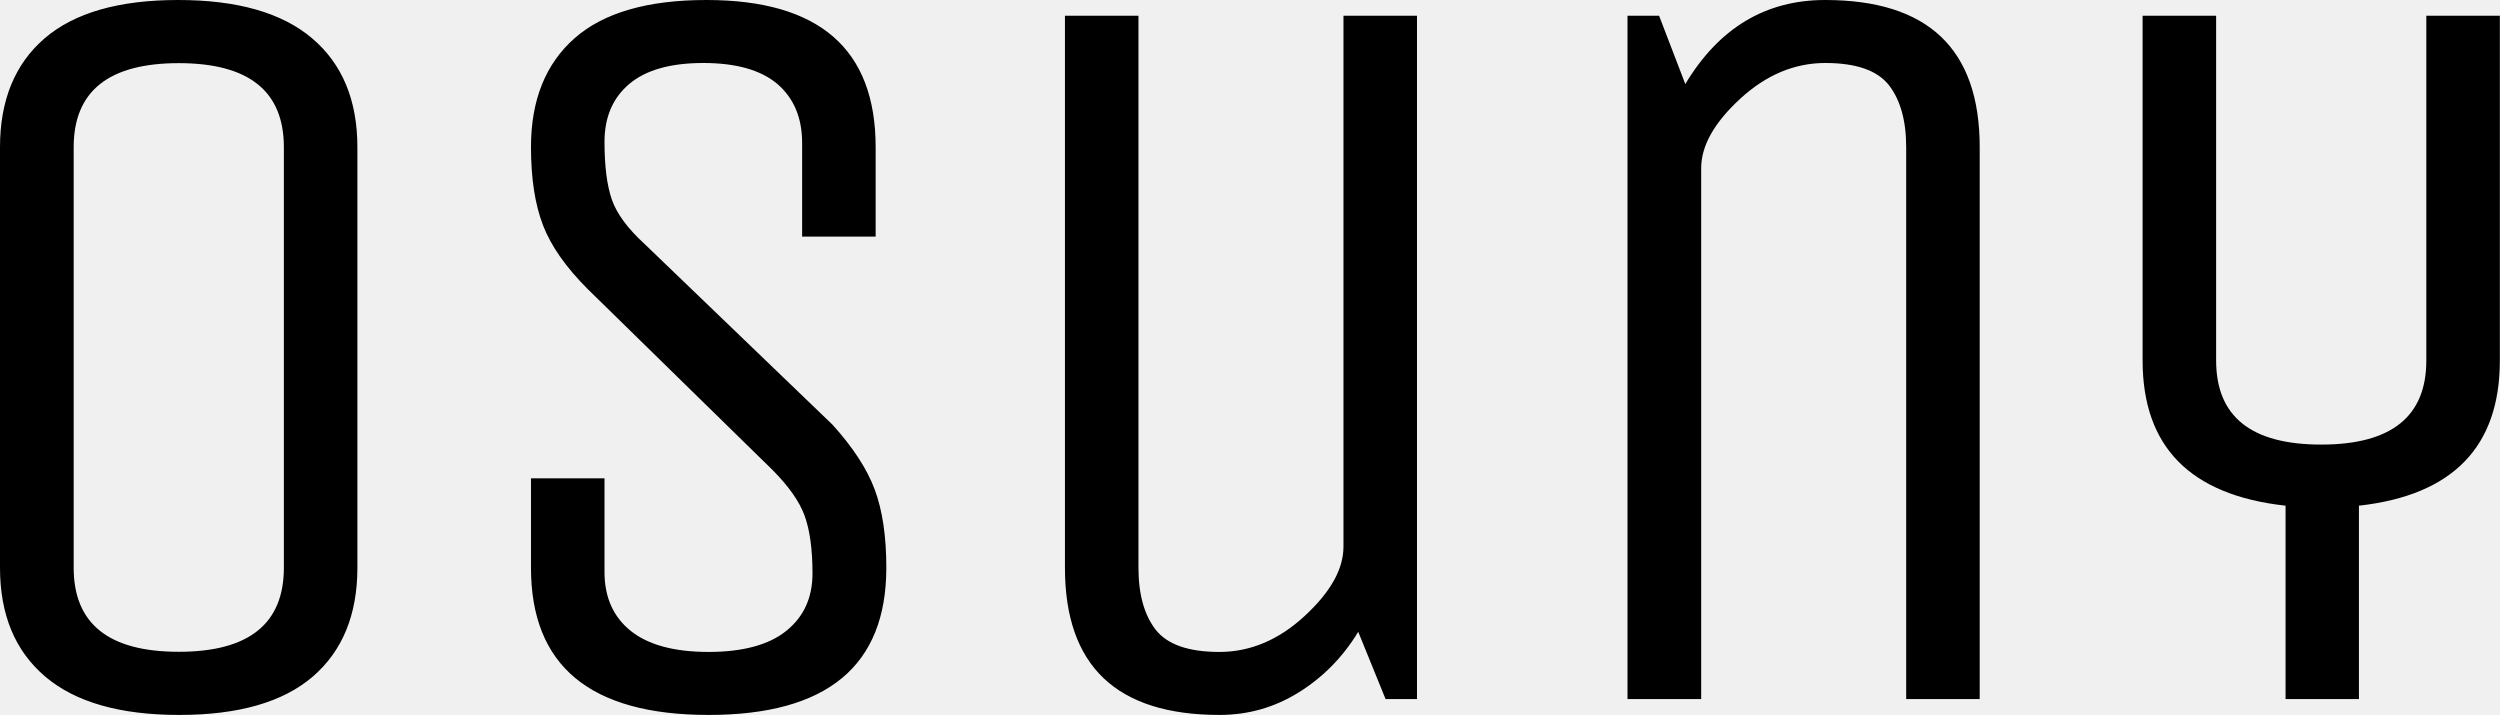
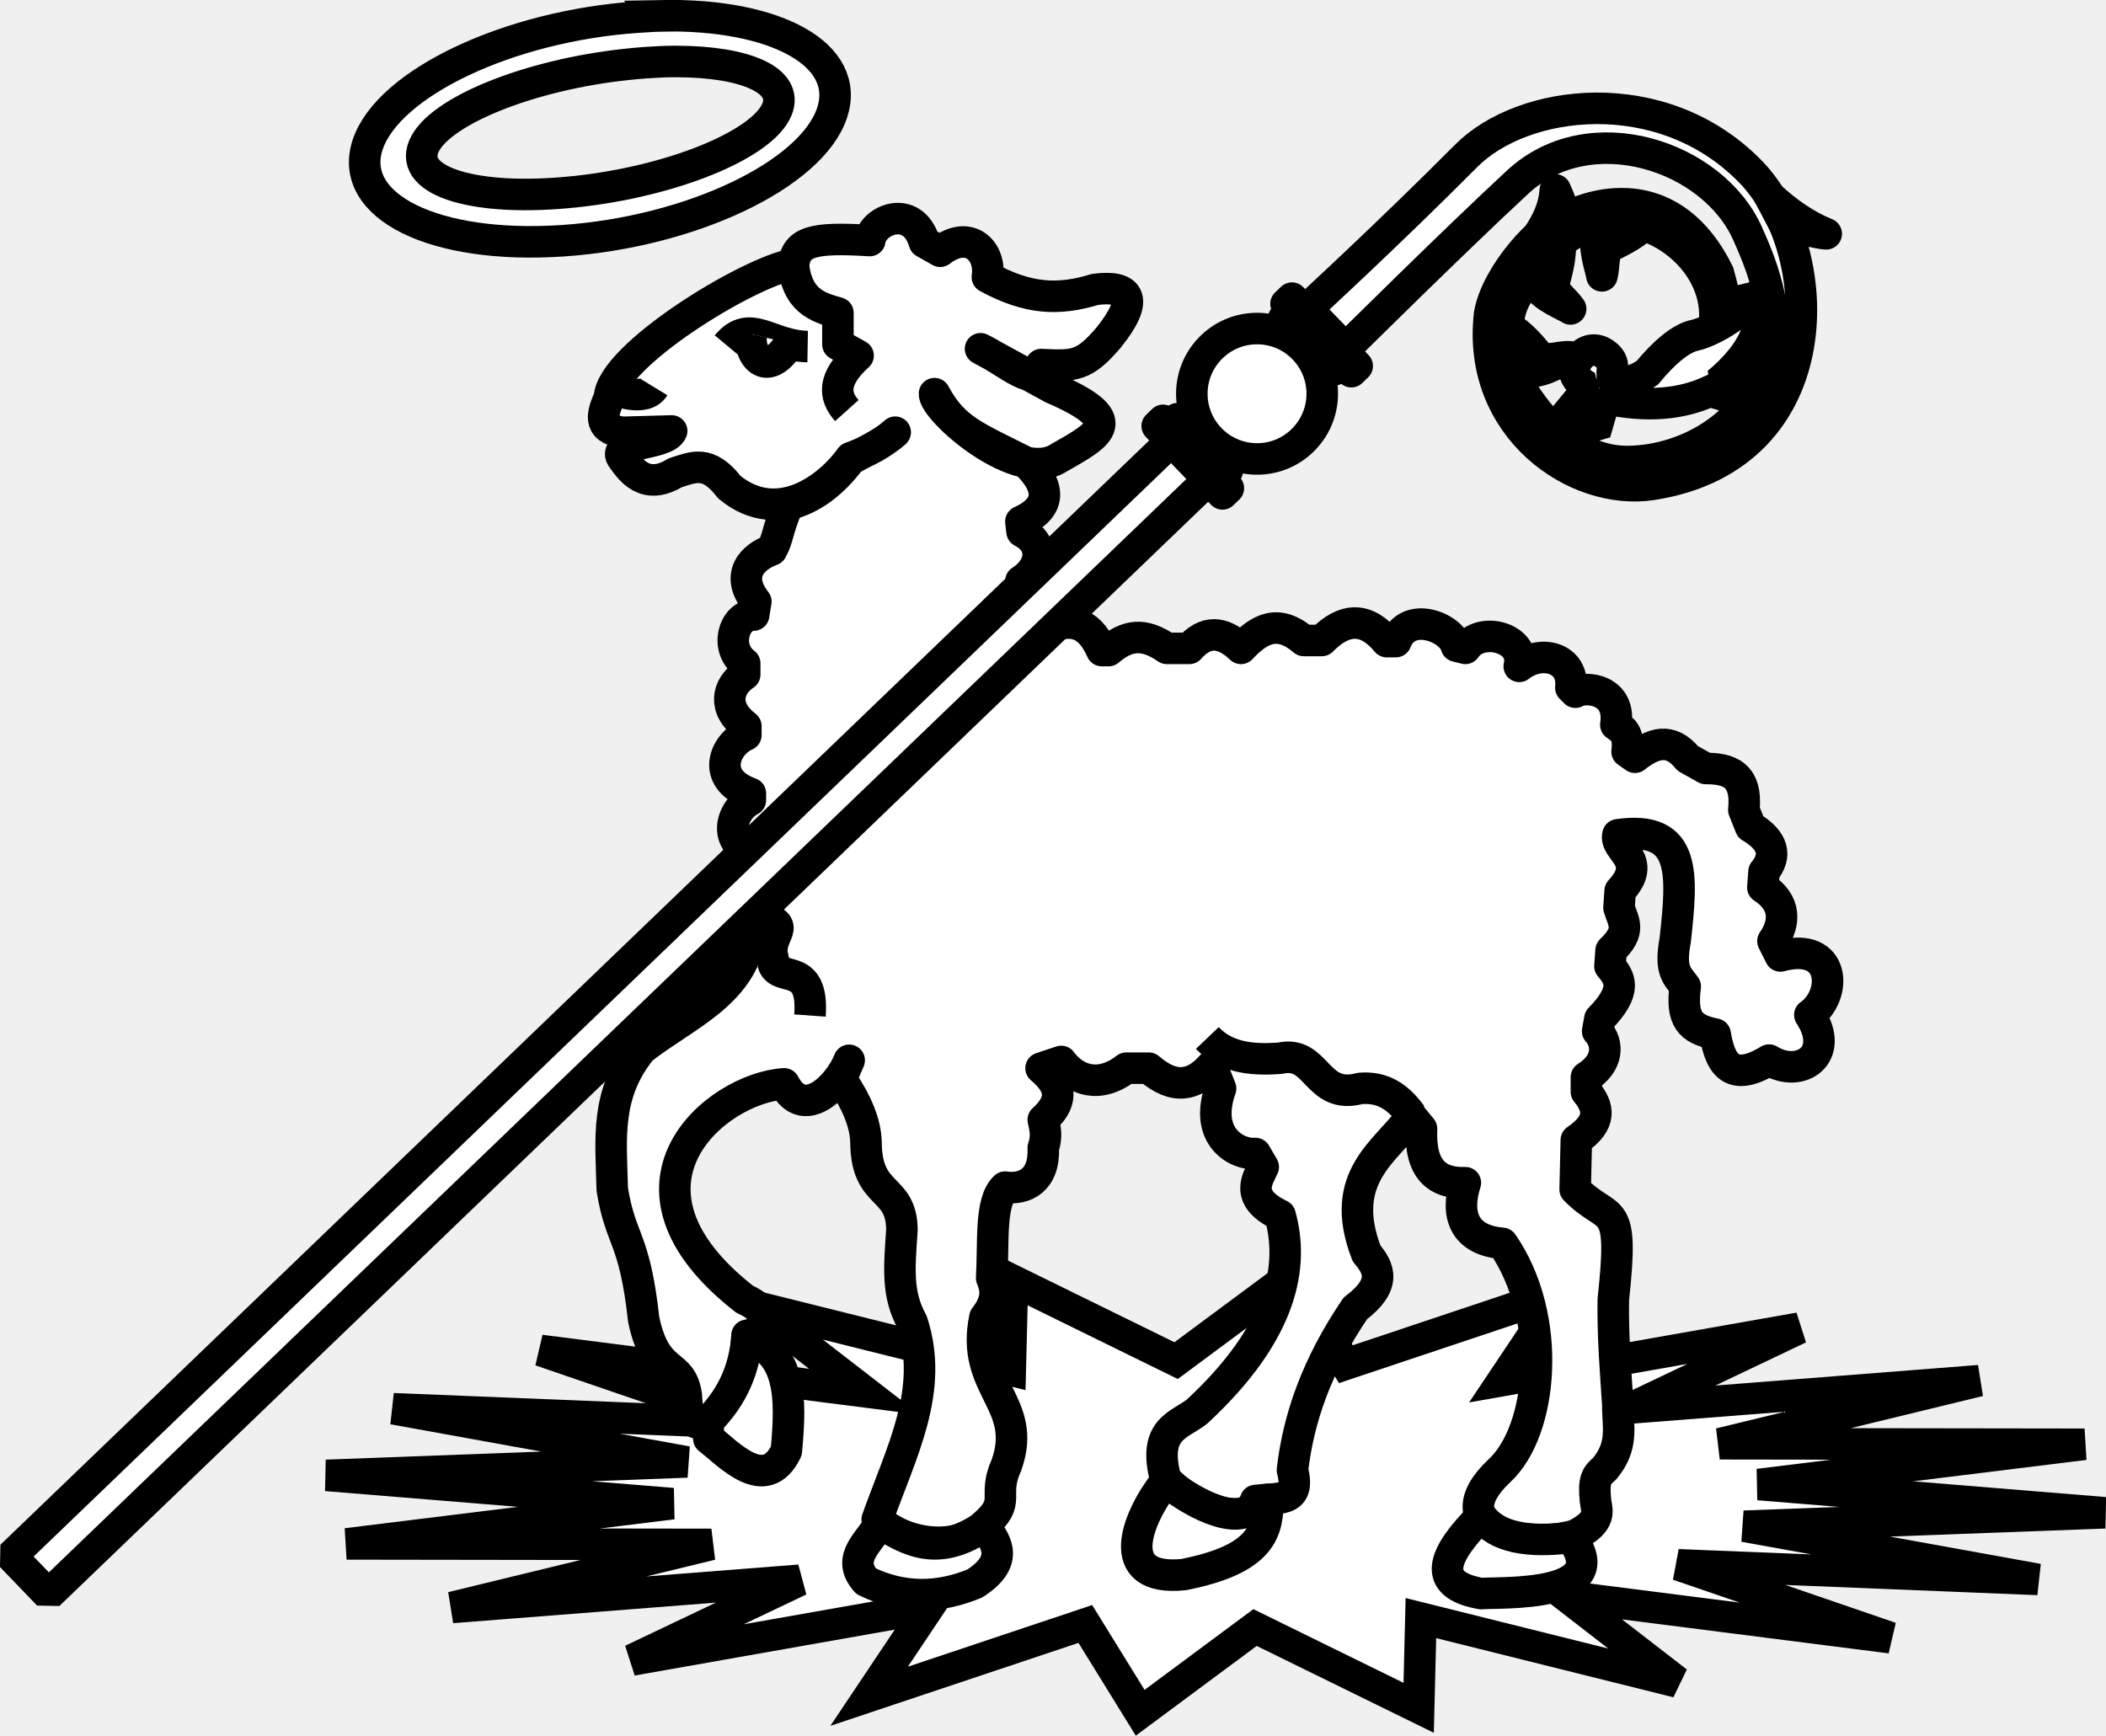
- <svg xmlns="http://www.w3.org/2000/svg" version="1.2" baseProfile="tiny" width="1591.4" height="455.1" overflow="visible" xml:space="preserve">
-   <switch>
+ <svg xmlns="http://www.w3.org/2000/svg" id="Mode_Isolation" data-name="Mode Isolation" viewBox="0 0 200.39 165.19">
+   <defs>
+     <style>
+       .cls-1 {
+         stroke-width: 3px;
+       }
+ 
+       .cls-1, .cls-2, .cls-3, .cls-4, .cls-5 {
+         fill: #fff;
+         stroke: #000;
+       }
+ 
+       .cls-1, .cls-2, .cls-5 {
+         stroke-linejoin: round;
+       }
+ 
+       .cls-1, .cls-3, .cls-5 {
+         fill-rule: evenodd;
+       }
+ 
+       .cls-2 {
+         stroke-linecap: square;
+       }
+ 
+       .cls-2, .cls-3, .cls-5 {
+         stroke-width: 3px;
+       }
+ 
+       .cls-3 {
+         stroke-miterlimit: 1.3;
+       }
+ 
+       .cls-4 {
+         stroke-linecap: round;
+         stroke-width: 3px;
+       }
+     </style>
+   </defs>
+   <path class="cls-4" d="m165.96,145.24l27.96,5.06-34.25-1.39,20.23,6.94-30.83-3.93,10.52,8.14-24.39-6.08-.21,8.54-15.57-7.64-10.93,8.11-5.22-8.45-20.57,6.88,5.64-8.43-28.21,4.98,15.95-7.59-33.08,2.59,24.69-6-34.71-.05,31.02-3.83-32.95-2.69,34.32-1.28-27.96-5.06,34.25,1.39-20.23-6.94,30.83,3.93-10.52-8.14,24.39,6.08.21-8.54,15.57,7.64,10.93-8.11,5.22,8.45,20.57-6.88-5.64,8.43,28.21-4.98-15.95,7.59,33.08-2.59-24.69,6,34.71.05-31.02,3.83,32.95,2.69-34.32,1.28Z" />
+   <path class="cls-4" d="m62.93,1.51c-.75.01-1.5.08-2.25.12-12.21.82-23.71,6.24-25.69,12.12-1.97,5.88,6.32,9.98,18.53,9.16h.03c12.2-.83,23.65-6.28,25.62-12.16,1.85-5.52-5.29-9.46-16.25-9.25Zm1.41,4.34c6.64.01,10.72,1.81,9.59,4.56-1.37,3.35-9.97,6.86-19.25,7.84h-.03c-9.29.98-15.72-.93-14.34-4.28,1.37-3.36,10.03-6.86,19.31-7.84.57-.06,1.15-.12,1.72-.16,1.04-.07,2.05-.13,3-.12Z" />
+   <g>
+     <path class="cls-1" d="m85.18,41.13c-1.26,1.11-2.69,1.87-4.23,2.42-1.84,2.59-6.75,6.76-11.55,2.81-2.03-2.64-3.42-1.91-5.15-1.37-2.87,1.75-4.25-.31-4.99-1.33-1.31-1.6,4.1-1.28,4.65-2.65l-4.71.13c-2.43-.37-1.84-1.84-1.21-3.32.21-3.97,13.08-11.88,17.52-12.69.31-2.16,1.86-2.57,7.25-2.24.28-2.01,4.1-3.53,5.2.17l1.5.85c2.74-2.13,4.87-.04,4.49,2.46,3.85,2.09,6.73,2.25,10.25,1.17,3.38-.43,4.22.94,1.28,4.59-2.32,2.72-3.21,2.72-6.41,2.56-.26,2.6-3.21-.28-5.77-1.5l6.84,3.74c7.03,3.03,4.71,4.33.64,6.62-3.87,2.62-11.97-4.56-11.86-6.09,1.84,3.42,3.8,4.06,8.66,6.51,2.67,2.53,2.24,4.45-.44,5.66l.11.96c2.13,1.1,2,3.34-.11,4.7,1.39.73,3.01,1.82,1.5,4.27l.43.53c3.24-1.75,4.79-.38,5.77,1.82h.64c1.71-1.46,3.31-1.77,5.55-.21h2.14c1.5-1.71,3.13-1.71,4.91,0,1.67-1.78,3.47-2.91,5.98-.75h1.71c2.21-2.25,4.27-2.21,6.19.11h.85c1.16-3.01,5.29-1.38,5.77.43l.85.21c1.46-2.2,5.8-.99,5.13,1.71,2.16-1.69,5.21-.76,4.91,2.03l.43.43c1.02-.62,4.36-.25,3.85,3.1.6.44,1.29.75,1.07,2.56l.75.53c1.67-1.32,3.35-1.96,5.02.11l1.71.96c2.2,0,3.97.57,3.63,3.95l.64,1.6c2.14,1.28,2.56,2.71,1.28,4.27l-.11,1.5c2.22,1.44,2.15,3.38.96,5.11l.71,1.41c5.3-1.44,5.45,3.76,2.8,5.61,2.5,3.8-.89,6.14-3.88,4.3-3.79,2.32-4.69.08-5.13-2.47-2.42-.49-3.24-1.44-2.85-4.54-.76-1.04-1.5-1.47-.95-4.4.68-6.26,1.12-10.97-5.45-10.03-.38,1.46,2.97,2.39.21,5.34l-.11,1.6c.41,1.35,1.23,2.19-.75,4.06l-.11,1.5c.92,1.1,1.74,2.25-.96,5.02l-.21,1.17c1.03,1.14,1.07,3.03-1.07,4.38v1.39c1.16,1.42,1.55,2.89-.96,4.59l-.11,4.7c3.27,3.35,4.7.71,3.63,10.47-.06,3.5.22,6.83.43,10.04-.03,1.97.61,3.85-1.28,6.09-.77.63-1.04,1.08-.85,2.99.11.96.71,1.98-1.92,3.31-5.08,1.48-12.9-.73-7.26-6.09,4.18-3.79,5.19-14.65.32-21.68-3.66-.31-4.48-2.73-3.52-5.77-2.67.08-4.34-1.23-4.17-5.13l-.96-1.17c-2.35,3.3-7.09,5.72-4.27,13.03,1.22,1.43,1.93,2.96-1.07,5.23-3.69,5.44-5.42,10.51-5.98,15.38.85,3.31-1.55,2.47-3.42,2.99-.89,2.36-5.77.98-8.65-2.14-1.27-4.81,1.31-5.08,2.99-6.41,8.3-7.69,9.21-14,7.9-18.69-3.52-1.69-2.05-3.55-1.6-4.59l-.75-1.28c-1.64.15-4.97-1.51-3.31-6.19l-.85-2.14c-1.62,1.83-3.51,2.36-5.98.21h-2.14c-2.57,1.99-4.89,1.14-6.19-.64l-1.92.64c1.47,1.27,2.57,2.79.21,4.91.18.8.37,1.59,0,2.67.13,3.11-1.78,4.01-3.63,3.74-1.47,1.37-1.08,5.19-1.28,8.65.43,1.02.61,2.16-.64,3.74-1.44,6.74,4.19,8.13,2.03,14.1-1.37,3.03.6,3.34-2.16,5.74-2.22,2.31-7.2,2.03-10.12-.61,2.3-6.47,5.46-12.29,3.31-18.8-1.45-2.64-1.21-5.06-.96-8.76-.04-4.3-3.38-2.96-3.42-8.33-.04-1.85-.91-3.86-2.37-6l.77-1.8c-.96,2.44-4.31,5.86-6.19,2.24-6.51.42-17.62,9.69-3.74,20.51,2.38,1.02,2.64,2.97.21,3.42-.17,4.25-1.87,6.07-3.42,8.12-1.5.78-2.28,0-2.35-2.35-.46-3.45-2.88-1.69-4.06-7.26-.88-7.98-2.19-7.41-2.99-12.39-.13-4.89-.67-9.09,2.78-13.35,4.03-3.16,9.4-5.19,10.36-10.68.02.1,1.42-1.9,2.24,2.46-.95-2.69,1.9-3.35-.85-4.27-1.65.12-2.62-2.8-.32-4.38l-.11-1.6c-3.87-.81-2.84-4.26-.96-5.23v-.64c-3.81-1.37-2.46-4.67-.43-5.55v-.85c-2.24-1.7-1.8-3.77-.11-4.91v-1.07c-1.96-1.45-1.02-4.6.85-4.59l.21-1.28c-1.99-2.55-.33-4.24,1.5-4.91.67-1.22.46-1.67,1.56-4.31,2.28-.55,4.24-2.04,5.95-4.3,1.11-.66,2.91-1.4,4.23-2.57h0Z" />
+     <path class="cls-1" d="m75.46,24.97c.33,3.62,2.27,4.26,4.27,4.81v2.99l1.92,1.07c-2.46,2.23-2.3,3.86-1.07,5.23" />
+     <path class="cls-1" d="m76.85,32.98c-3.58-.06-5.48-2.77-7.69-.11" />
+     <path class="cls-1" d="m71.51,31.81c-.38,1.73,1.33,4.5,3.63.85" />
+     <path class="cls-1" d="m62.22,36.83c-.39.64-1.21.86-2.46.64l.32-.21" />
+     <path class="cls-1" d="m77.07,96.64c.38-5.28-3.07-3.06-3.52-5.02" />
+     <path class="cls-1" d="m114.88,98.78c1.64,1.72,3.88,2.16,6.94,1.92,3.56-.79,3.38,4,7.58,2.88,1.8-.15,3.39.44,4.91,2.56" />
+     <path class="cls-1" d="m71.08,127.29c4.18,1.47,4.23,5.63,3.74,10.79-2,4.16-5.5.28-7.37-1.17l-.11-1.6c2.52-2.51,3.49-5.22,3.74-8.01h0Z" />
+     <path class="cls-1" d="m83.69,144.92c-.79,1.78-3.31,3.26-1.28,5.55,3.45,1.69,6.91,1.65,10.36.21,3.06-1.99,2.3-3.74.85-5.45-4.43,3.06-7.28,1.34-9.93-.32Z" />
+     <path class="cls-1" d="m110.92,140.97c-2.75,3.47-5.16,9.57,1.71,8.87,7.58-1.5,8.01-4.25,8.01-7.16l-1.17.11c-.93,2.77-5.7.52-8.54-1.82Z" />
+     <path class="cls-1" d="m140.94,144.28c-3.66,3.68-4.85,6.53,0,7.37,1.78-.16,12.95.45,8.54-5.34-4.04.51-7.07.02-8.54-2.03Z" />
+   </g>
+   <g>
+     <path class="cls-3" d="m115.52,45.13L4.61,151.75l-3.53-3.67L112.1,41.35l3.42,3.78Z" />
    <g>
-       <g fill="#000000">
-         <path d="M227.5 93.7v267.7c0 29.9-9.5 53-28.4 69.3-19 16.3-47.3 24.4-85 24.4S48 447 28.8 430.7C9.6 414.4 0 391.3 0 361.4V93.7c0-29.9 9.5-53 28.4-69.3C47.4 8.1 75.7 0 113.4 0s66.1 8.1 85.3 24.4c19.2 16.3 28.8 39.4 28.8 69.3zm-46.8 267.7V93.7c0-35.7-22.3-53.5-66.9-53.5-44.6 0-66.9 17.8-66.9 53.5v267.7c0 35.7 22.3 53.5 66.9 53.5 44.6 0 66.9-17.8 66.9-53.5zM564.2 361.4c0 62.5-37.7 93.7-113.1 93.7-75.4 0-113.1-31.2-113.1-93.7v-56.9h46.8v59.6c0 16.1 5.6 28.6 16.7 37.5 11.1 8.9 27.7 13.4 49.5 13.4 21.9 0 38.4-4.5 49.5-13.4 11.1-8.9 16.7-21.1 16.7-36.5 0-15.4-1.7-27.7-5-36.8-3.3-9.1-10.2-18.8-20.4-29.1L374.1 184c-13.8-13.8-23.3-27.3-28.4-40.5-5.1-13.2-7.7-29.8-7.7-49.9 0-29.9 9.3-53 27.8-69.3C384.2 8.1 412.2 0 449.7 0c71.8 0 107.7 31.2 107.7 93.7v56.9h-46.8V91c0-16.1-5.3-28.5-15.7-37.5-10.5-8.9-26.2-13.4-47.2-13.4-21 0-36.7 4.5-47.2 13.4s-15.7 21.2-15.7 36.8c0 15.6 1.6 27.9 4.7 36.8 3.1 8.9 10 18.3 20.7 28.1L530 270.4c12.9 14.3 21.9 28 26.8 41.2 4.9 13.1 7.4 29.7 7.4 49.8zM677.9 361.4V10h46.8v351.4c0 17 3.7 30.1 11 39.5 7.4 9.4 20.9 14.1 40.5 14.1s37.7-7.6 54.2-22.8c16.5-15.2 24.8-29.9 24.8-44.2V10H902v435h-20l-17.4-42.8c-9.8 16.1-22.4 28.9-37.8 38.5-15.4 9.6-32.2 14.4-50.5 14.4-65.6 0-98.4-31.2-98.4-93.7zM1082.8 445H1036V10h20.1l16.7 43.5c21.4-35.7 51.1-53.5 89-53.5 65.6 0 98.4 31.2 98.4 93.7V445h-46.8V93.7c0-16.9-3.7-30.1-11-39.5-7.4-9.4-20.9-14.1-40.5-14.1s-37.7 7.6-54.2 22.8c-16.5 15.2-24.8 29.9-24.8 44.2V445zM1501.7 445h-46.8V321.9c-60.7-6.7-91-37.5-91-92.4V10h46.8v219.5c0 35.7 22.3 53.5 66.9 53.5 44.6 0 66.9-17.8 66.9-53.5V10h46.8v219.5c0 54.9-29.9 85.7-89.7 92.4V445z" />
+       <path class="cls-2" d="m126.39,34.69l-3.55-3.69-10.79,10.37,3.55,3.69,10.79-10.37Z" />
+       <path class="cls-2" d="m115.31,33c-2.47,2.37-2.55,6.3-.17,8.77s6.3,2.55,8.77.17,2.55-6.3.17-8.77c-2.37-2.47-6.3-2.55-8.77-.17Z" />
+     </g>
+     <path class="cls-3" d="m124.35,29.4s7.86-7.22,15.14-14.55c5.45-5.5,18.59-7.05,26.92,1.33,7.53,7.46,8.09,27.25-9.22,29.92-7.25,1.12-16.7-5.38-15.45-16.21.68-3.89,5.14-8.61,6.99-9.03,3.27-1.82,10.52-3.53,14.77,5.1.56,2.01.9,3.6.79,4.6l-1.17.34c.72-5.84-5.55-10.66-10.34-9.73.04.07-4.86.09-8.58,7.19-1.54,2.94-.32,6.11.63,8.77,2.61,4.24,6.19,6.83,10.07,6.79,5.9-.07,11.99-3.83,13.48-10.05,1.06-4.44-.98-9.16-2.11-11.68-3.31-7.38-14.96-11.24-21.83-4.89-6.02,5.57-16.41,15.87-16.41,15.87l-3.68-3.78Z" />
+     <g>
+       <path class="cls-3" d="m166.81,27.15c.82,1.51-3.54,4.33-5.57,4.76-1.27.26-2.88,1.6-4.49,3.56-1.78,1.24-2.54.77-3.35.38-.05-.72.35-1.45-.76-2.21-1.27-.87-2.46.14-2.78,1.14-.22.68.21,1.64,1.35,2.08l-3.13,3.78.38.34,2.81-2.75-.33,1.3-2.18,1.82,3.24-.94.72-2.49c4.09.89,7.32.52,9.97-.69l3.51,1.04.37-.35-3.11-1.48c3.74-3.15,4.89-6.25,3.35-9.28Z" />
+       <g>
+         <path class="cls-5" d="m146.26,22.57c.83-1.29,1.61-2.62,1.73-4.5.44.97.85,1.94.64,2.82l-2.37,1.68Z" />
+         <path class="cls-5" d="m170.24,22.21c1.14-.73,2.28-.02,3.53.04-2.01-.81-3.76-2.08-5.38-3.56l1.85,3.51Z" />
+         <path class="cls-5" d="m152.42,26.25c.31-.97-.04-2.41.98-2.9,1.12-.55,2.11-1.09,2.99-1.89-1.22-.25-2.33-.6-4.2-.22-.72,2.02-.11,3.46.24,5.01Z" />
+         <path class="cls-5" d="m149.44,29.4c-.52-.88-1.83-1.56-1.53-2.65.33-1.21.57-2.31.56-3.49-.99.75-1.99,1.35-2.94,3,1.04,1.88,2.52,2.37,3.92,3.13Z" />
+         <path class="cls-5" d="m149.34,33.95c-1.02-.07-2.33.61-3.05-.25-.8-.96-1.56-1.79-2.55-2.45.05,1.24-.03,2.4.79,4.13,2.14.22,3.38-.72,4.81-1.42Z" />
      </g>
    </g>
-   </switch>
+     <g>
+       <g>
+         <path class="cls-2" d="m129.14,34.83l-6.21-6.46-.56.54,6.21,6.46.56-.54Z" />
+         <path class="cls-2" d="m127.69,34.45l-4.74-4.93-.8.77,4.74,4.93.8-.77Z" />
+       </g>
+       <g>
+         <path class="cls-2" d="m116.32,47l-6.21-6.46.56-.54,6.21,6.46-.56.54Z" />
+         <path class="cls-2" d="m115.99,45.54l-4.74-4.93.8-.77,4.74,4.93-.8.77Z" />
+       </g>
+     </g>
+   </g>
</svg>
